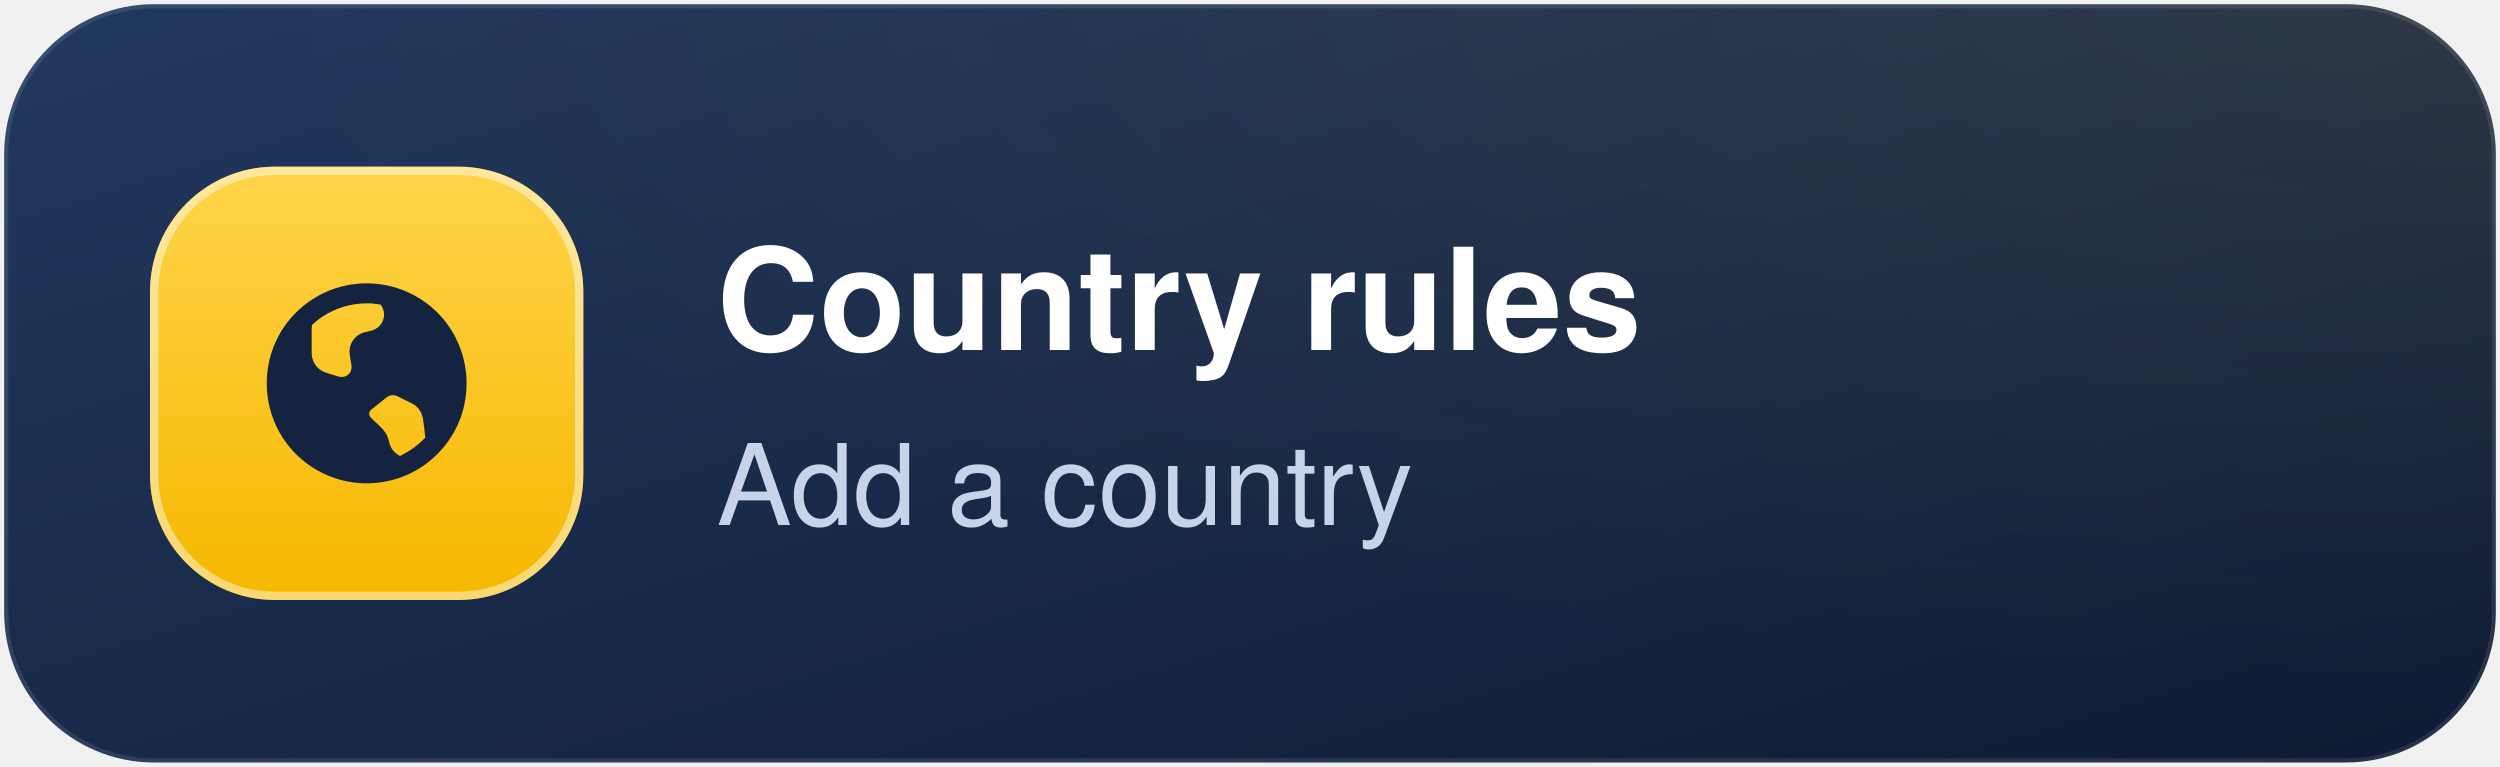
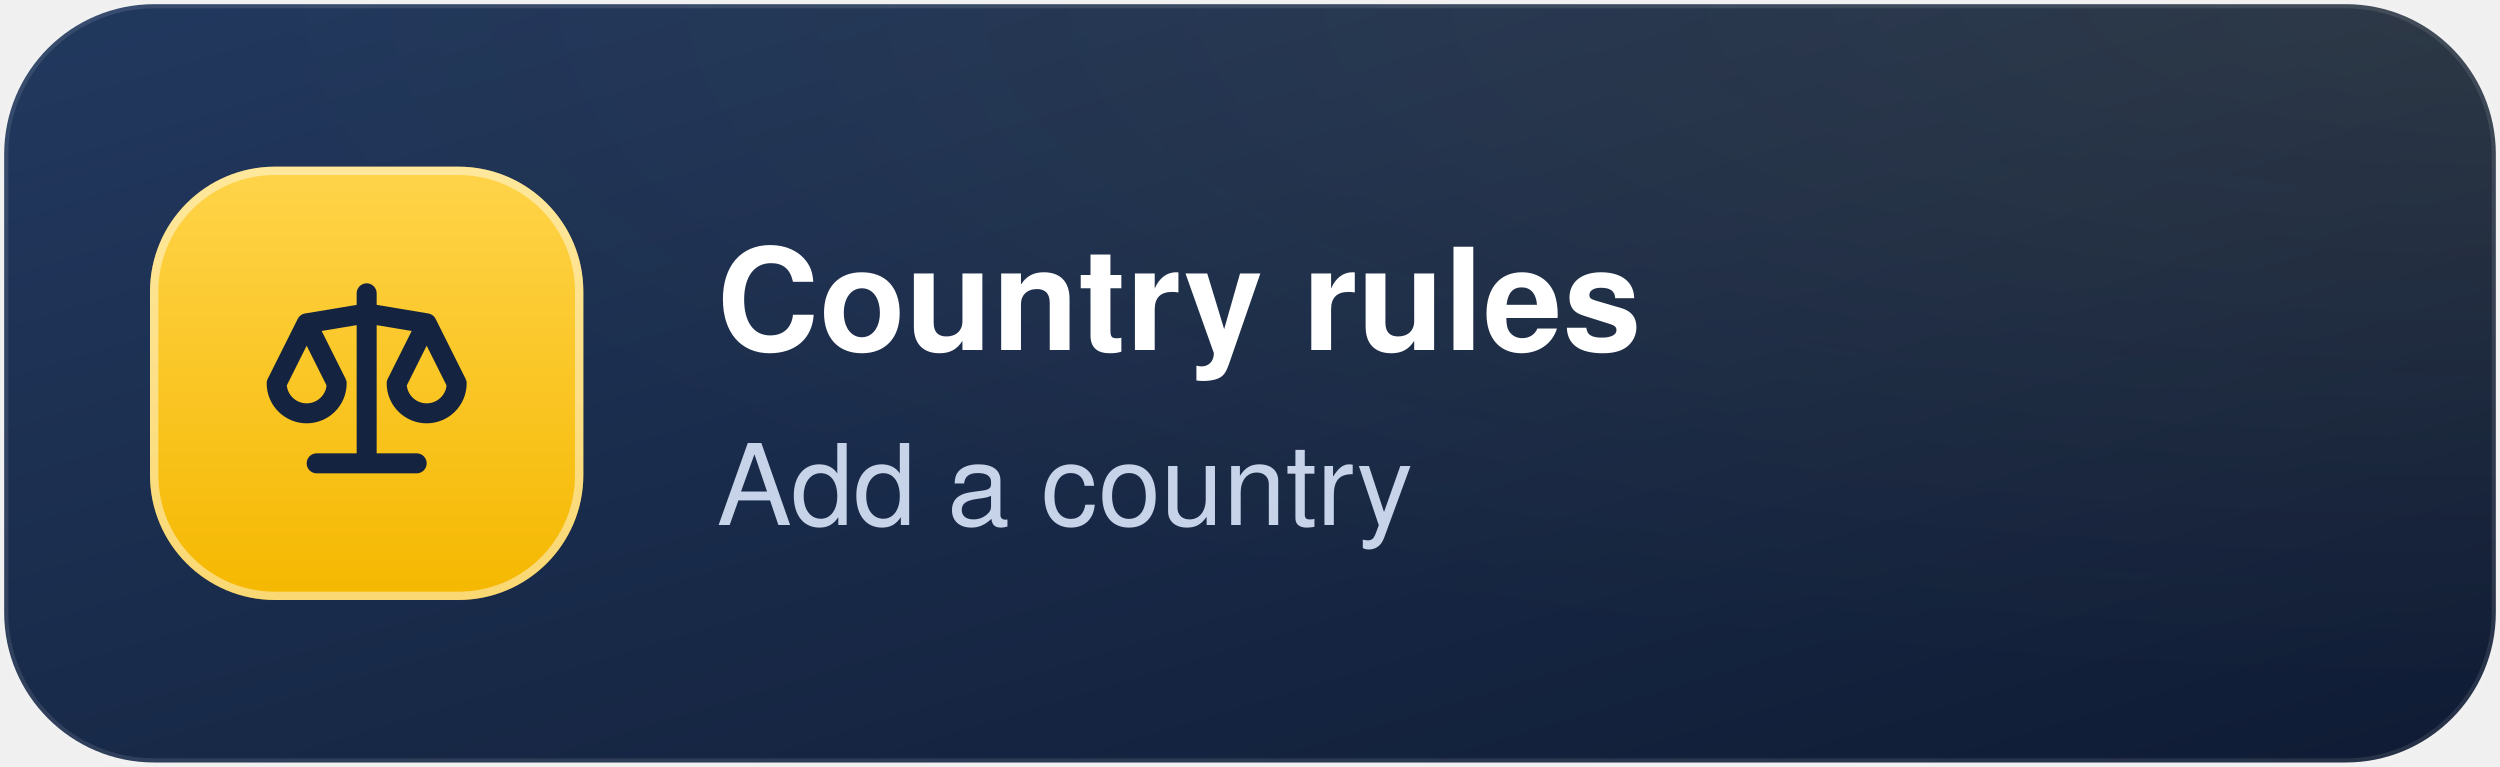
<svg xmlns="http://www.w3.org/2000/svg" width="300" height="92" viewBox="0 0 300 92" role="img" aria-label="Country rules: Add a country">
  <defs>
    <linearGradient id="bg" x1="0" y1="0" x2="1" y2="1">
      <stop offset="0" stop-color="#22395f" />
      <stop offset="1" stop-color="#0f1b33" />
    </linearGradient>
    <linearGradient id="gold" x1="0" y1="0" x2="0" y2="1">
      <stop offset="0" stop-color="#ffd44a" />
      <stop offset="1" stop-color="#f5b800" />
    </linearGradient>
    <radialGradient id="glow" cx="1" cy="0" r="0.9">
      <stop offset="0" stop-color="#ffc629" stop-opacity=".09" />
      <stop offset="1" stop-color="#ffc629" stop-opacity="0" />
    </radialGradient>
  </defs>
  <rect x="0.5" y="0.5" width="299" height="91" rx="18" fill="url(#bg)" />
  <rect x="0.5" y="0.5" width="299" height="91" rx="18" fill="url(#glow)" />
  <rect x="0.5" y="0.5" width="299" height="91" rx="18" fill="none" stroke="#ffffff" stroke-opacity=".1" />
  <rect x="18" y="20" width="52" height="52" rx="15" fill="url(#gold)" />
  <rect x="18.5" y="20.5" width="51" height="51" rx="14.5" fill="none" stroke="#ffffff" stroke-opacity=".45" />
  <g transform="translate(29.6 31.6) scale(1.2)" color="#14233f">
-     <path fill="currentColor" d="M12.746 2.027a10 10 0 0 1 4.699 1.584c5.563 3.618 6.124 11.579 1.116 15.936a10 10 0 0 1-2.998 1.8a10.1 10.1 0 0 1-4.309.626a10 10 0 0 1-4.699-1.584C.992 16.771.431 8.81 5.439 4.453a10 10 0 0 1 2.998-1.8a10.1 10.1 0 0 1 4.309-.626m2.59 17.243c1.036-.526 1.706-1.012 2.529-1.832c-.072-.626-.128-1.254-.232-1.875c-.074-.44-.244-.836-.561-1.156a2 2 0 0 0-.53-.386l-1.47-.735A1.05 1.05 0 0 0 14 13.4l-1.565 1.251c-.126.121-.204.265-.184.445a.5.5 0 0 0 .144.3c.388.461 1.301 1.107 1.627 1.787c.137.287.197.636.295.928c.186.552.515.888 1.019 1.159M6.535 6.159l-.035.355v2.507c.037.901.564 1.614 1.415 1.913l1.29.394c.34.085.682.032.952-.204c.269-.237.367-.569.327-.917c-.005-.047-.198-1.02-.202-1.359a2.005 2.005 0 0 1 1.257-1.874c.275-.11.644-.161.909-.234c.632-.173 1.132-.64 1.263-1.297c.097-.486-.041-.907-.294-1.316c-.626-.084-.78-.126-1.417-.127a8 8 0 0 0-4.442 1.347c-.483.323-.584.434-1.023.812" />
+     <path fill="none" stroke="currentColor" stroke-linecap="round" stroke-linejoin="round" stroke-width="2" d="M7 20h10M6 6l6-1l6 1m-6-3v17m-3-8L6 6l-3 6a3 3 0 0 0 6 0m12 0l-3-6l-3 6a3 3 0 0 0 6 0" />
  </g>
  <text x="86" y="42" font-family="-apple-system, BlinkMacSystemFont, Segoe UI, Helvetica, Arial, sans-serif" font-size="17" font-weight="700" fill="#ffffff">Country rules</text>
  <text x="86" y="63" font-family="-apple-system, BlinkMacSystemFont, Segoe UI, Helvetica, Arial, sans-serif" font-size="13.5" font-weight="500" fill="#c7d3e8">Add a country</text>
</svg>
